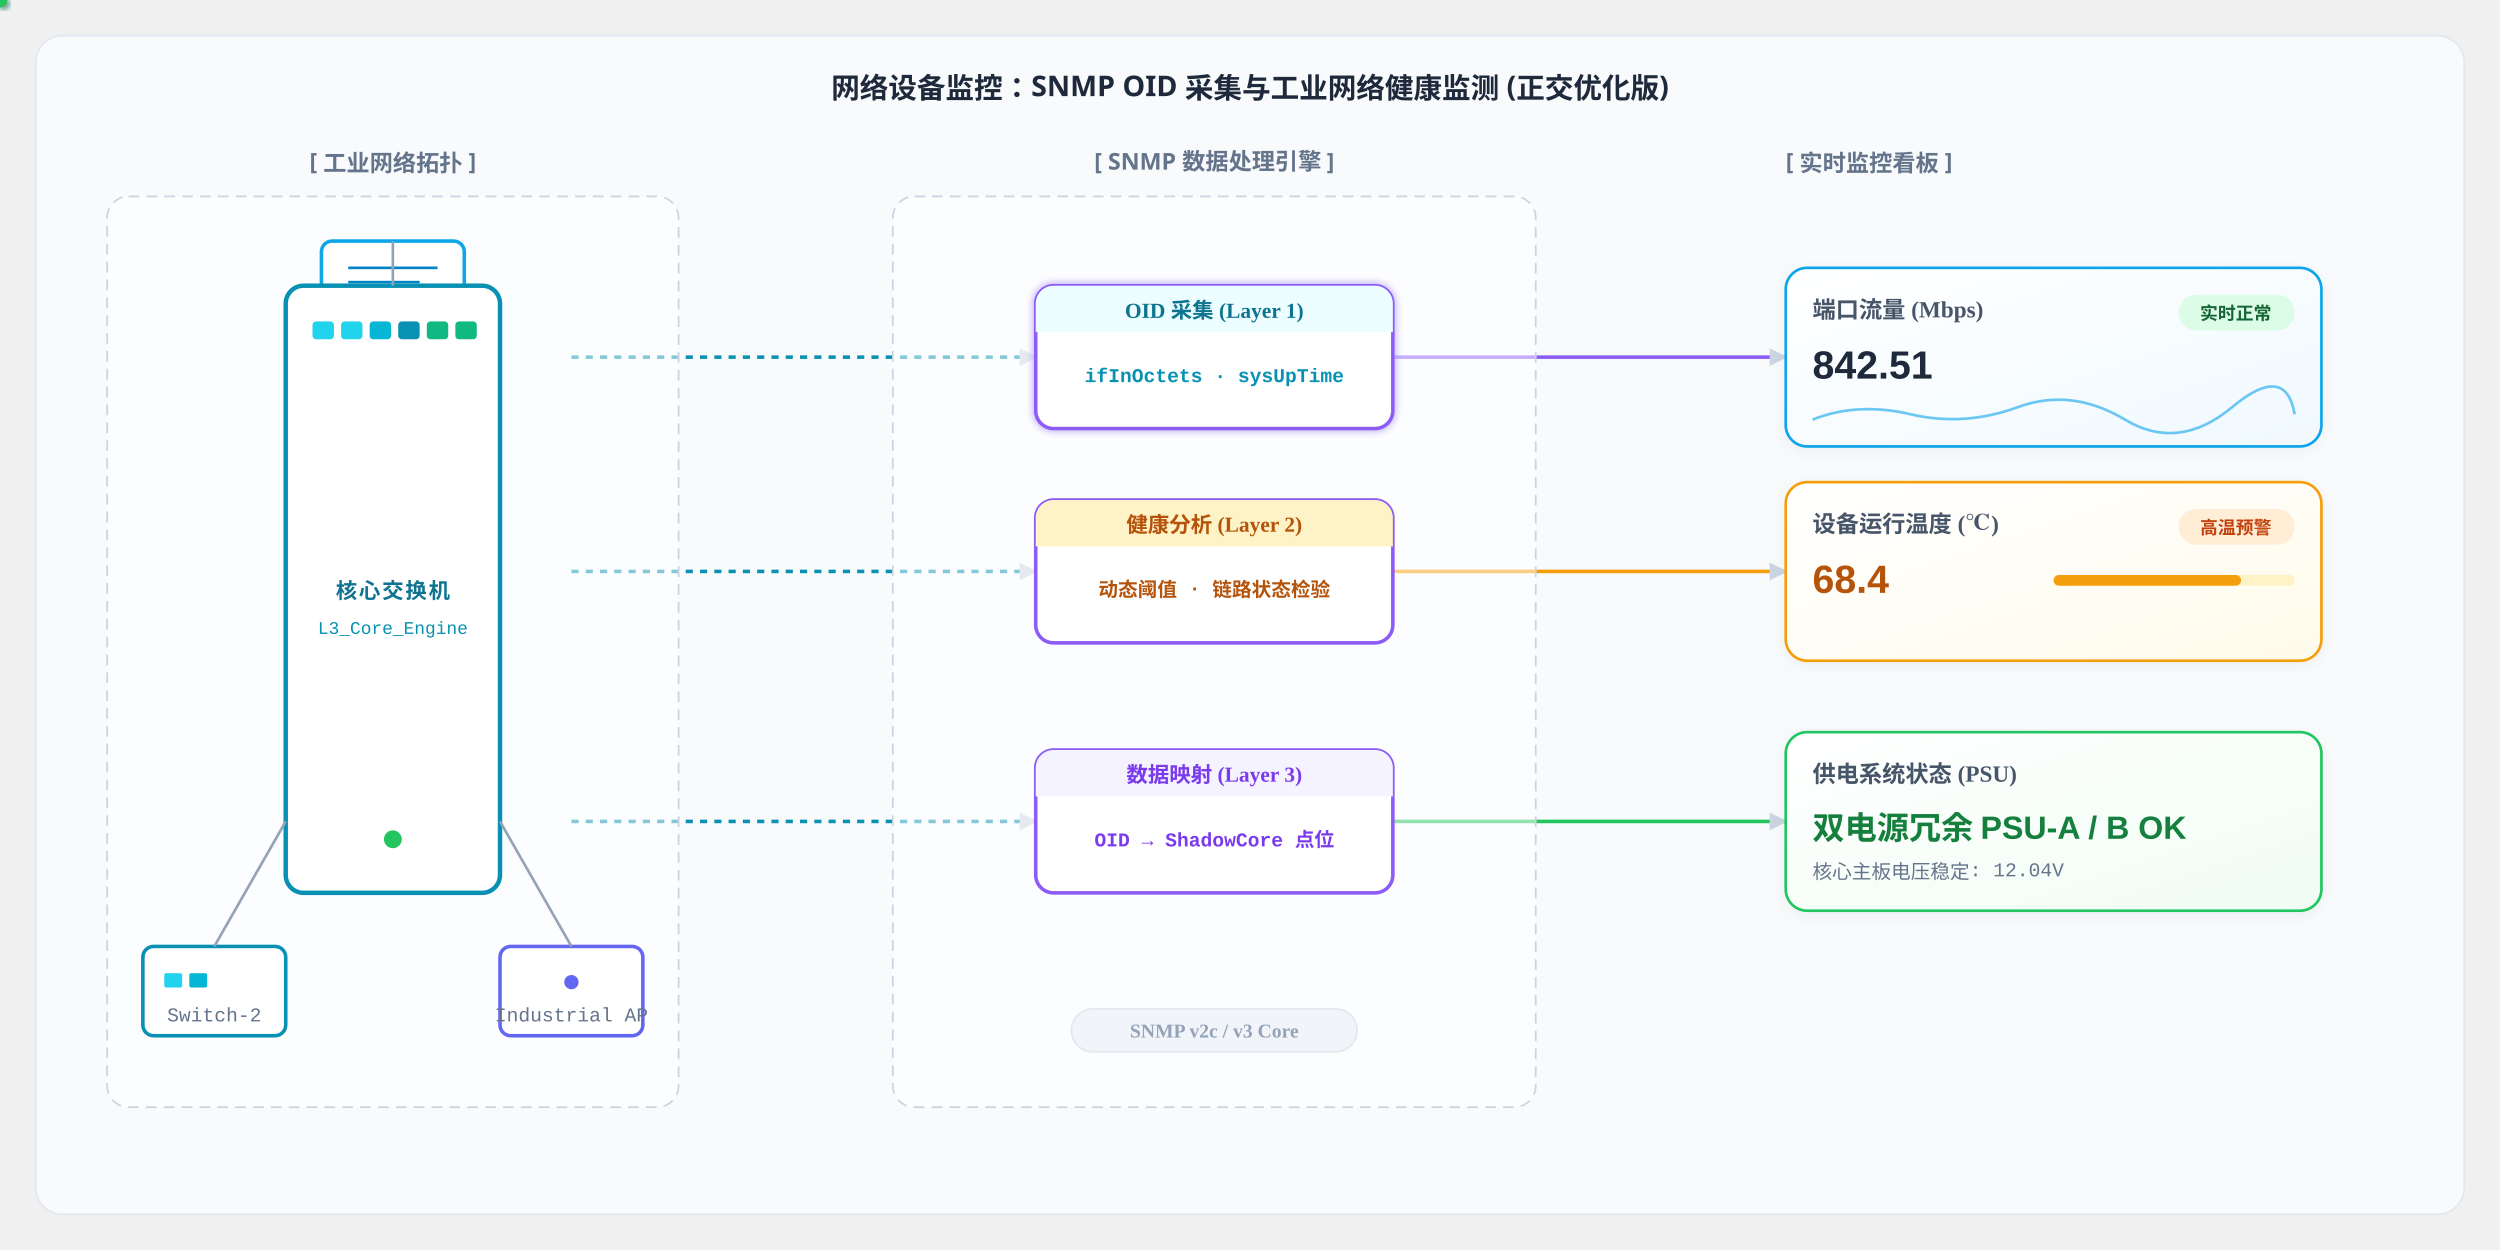
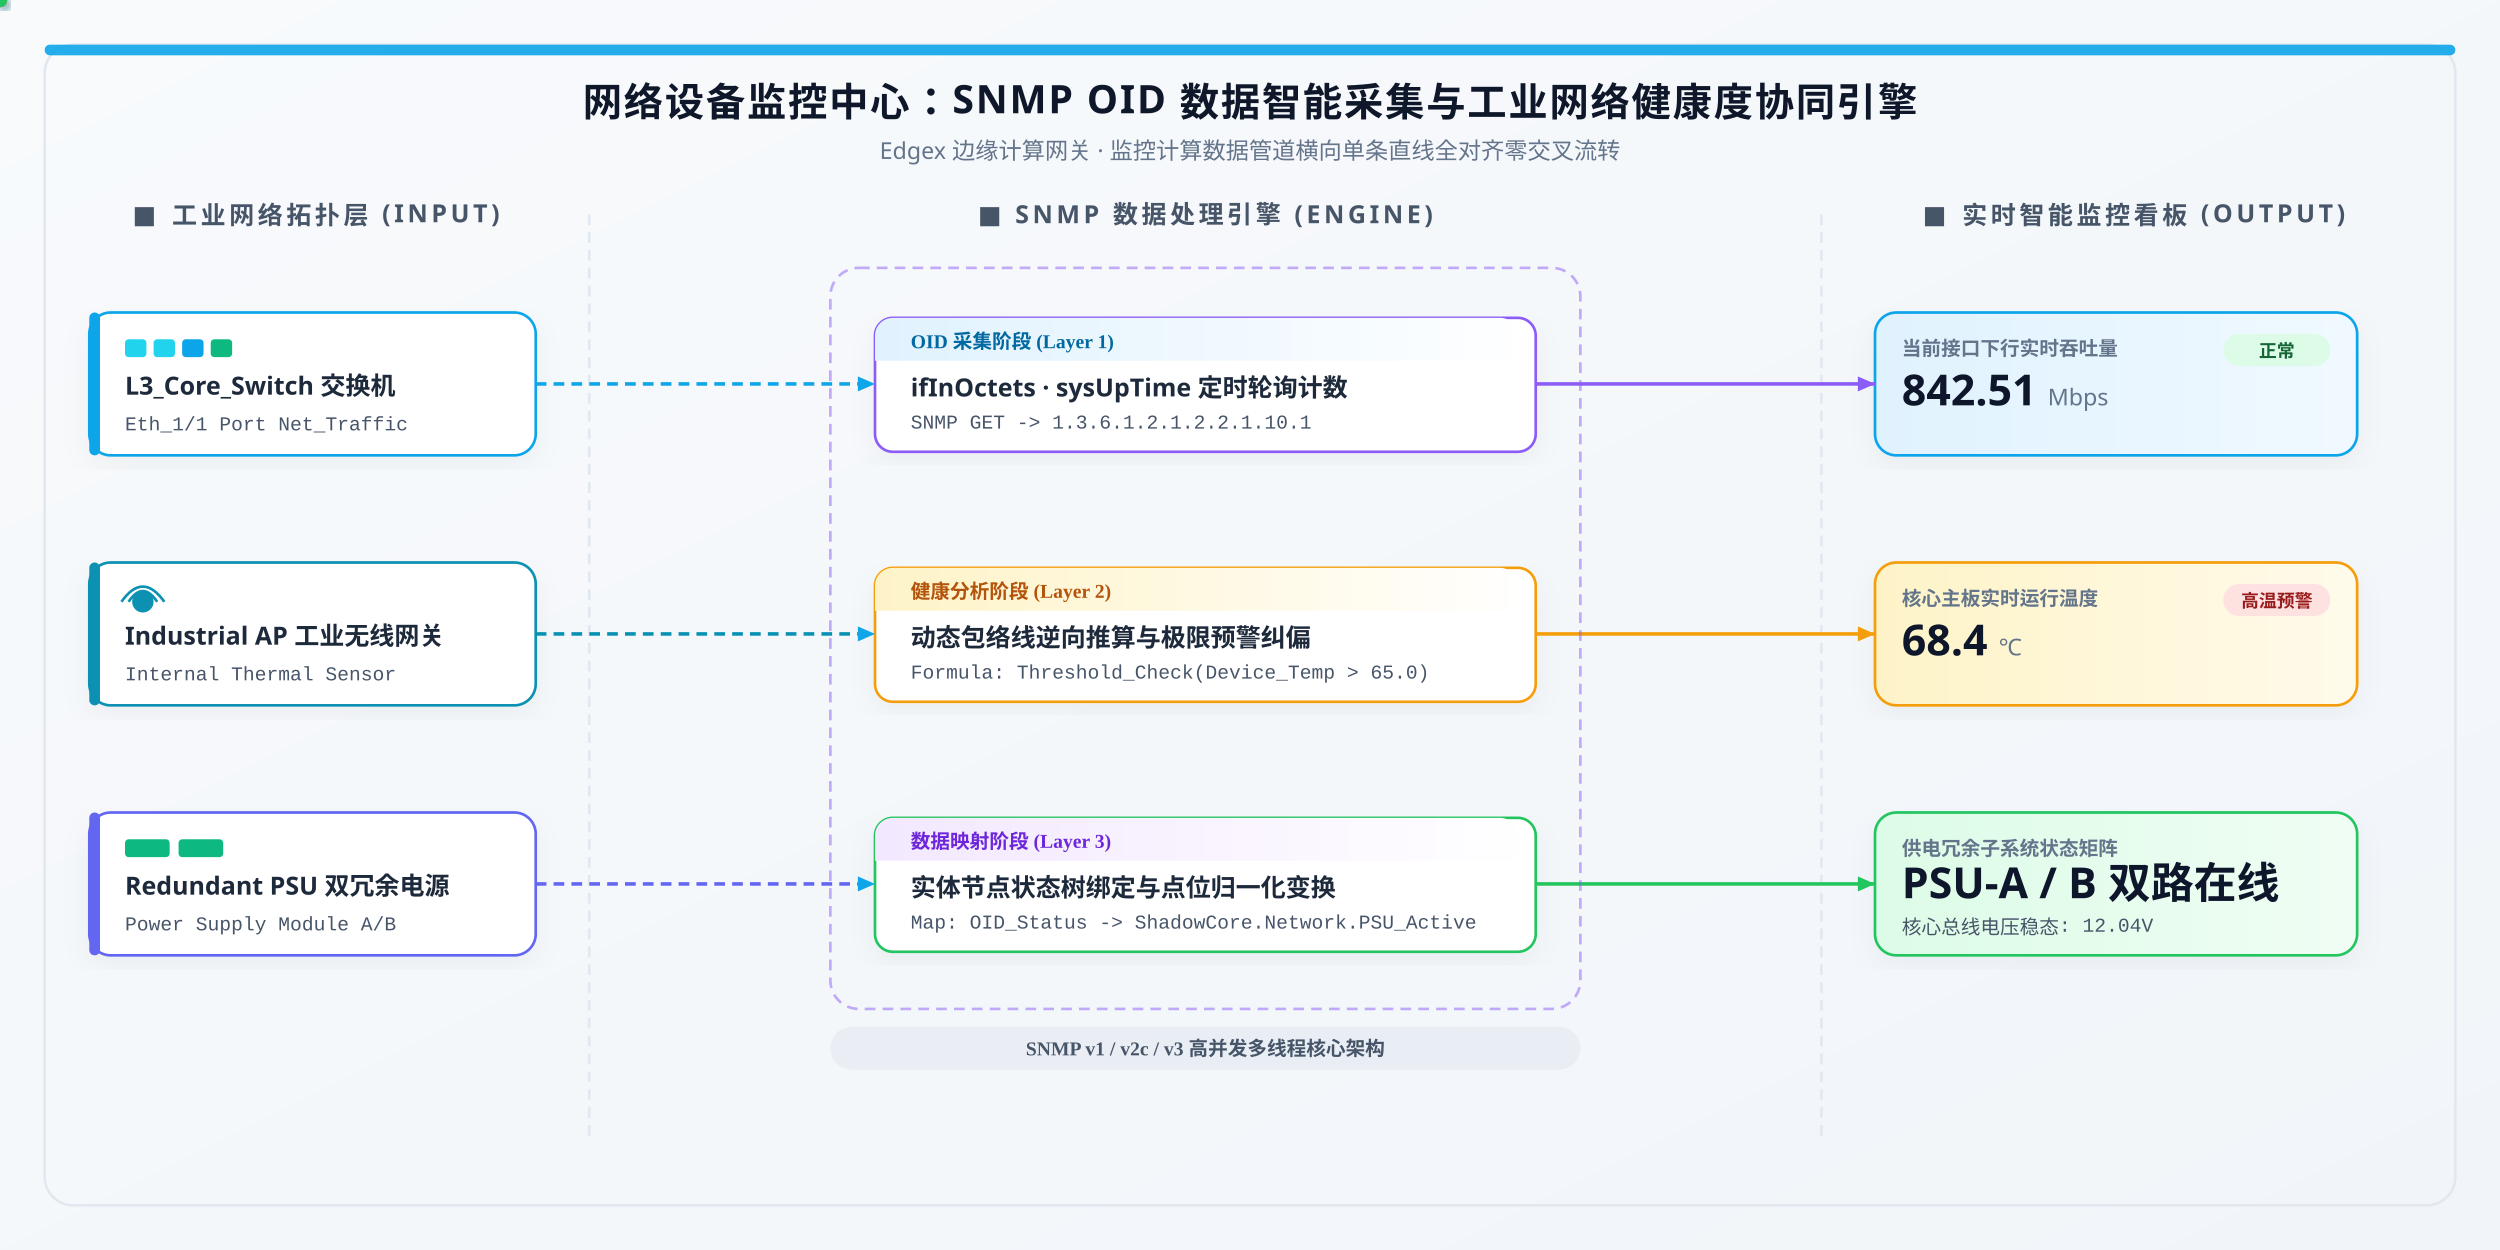
<svg xmlns="http://www.w3.org/2000/svg" width="1400" height="700" viewBox="0 0 1400 700">
  <defs>
+     <linearGradient id="bg_gradient" x1="0%" y1="0%" x2="100%" y2="100%">
+       <stop offset="0%" stop-color="#f8fafc" />
+       <stop offset="100%" stop-color="#f1f5f9" />
+     </linearGradient>
+     <filter id="card_shadow" x="-10%" y="-10%" width="120%" height="120%">
+       <feDropShadow dx="0" dy="6" stdDeviation="8" flood-color="#0f172a" flood-opacity="0.04" />
+     </filter>
    <filter id="net_glow" x="-20%" y="-20%" width="140%" height="140%">
-       <feGaussianBlur stdDeviation="2" result="blur" />
+       <feGaussianBlur stdDeviation="3" result="blur" />
      <feComposite in="SourceGraphic" in2="blur" operator="over" />
    </filter>
    <clipPath id="clip_net_a">
-       <rect width="200" height="85" rx="10" />
+       <rect width="360" height="75" rx="10" />
    </clipPath>
    <clipPath id="clip_net_b">
-       <rect width="200" height="85" rx="10" />
+       <rect width="360" height="75" rx="10" />
    </clipPath>
    <clipPath id="clip_net_c">
-       <rect width="200" height="85" rx="10" />
+       <rect width="360" height="75" rx="10" />
    </clipPath>
-     <linearGradient id="grad_blue" x1="0%" y1="0%" x2="100%" y2="100%">
-       <stop offset="0%" stop-color="#ffffff" />
+     <linearGradient id="grad_blue" x1="0" y1="0" x2="1" y2="0">
+       <stop offset="0%" stop-color="#e0f2fe" />
      <stop offset="100%" stop-color="#f0f9ff" />
    </linearGradient>
-     <linearGradient id="grad_purple" x1="0%" y1="0%" x2="100%" y2="100%">
-       <stop offset="0%" stop-color="#ffffff" />
-       <stop offset="100%" stop-color="#f5f3ff" />
-     </linearGradient>
-     <linearGradient id="grad_amber" x1="0%" y1="0%" x2="100%" y2="100%">
-       <stop offset="0%" stop-color="#ffffff" />
+     <linearGradient id="grad_amber" x1="0" y1="0" x2="1" y2="0">
+       <stop offset="0%" stop-color="#fef3c7" />
      <stop offset="100%" stop-color="#fffbeb" />
    </linearGradient>
-     <linearGradient id="grad_green" x1="0%" y1="0%" x2="100%" y2="100%">
-       <stop offset="0%" stop-color="#ffffff" />
+     <linearGradient id="grad_green" x1="0" y1="0" x2="1" y2="0">
+       <stop offset="0%" stop-color="#dcfce7" />
      <stop offset="100%" stop-color="#f0fdf4" />
    </linearGradient>
+     <linearGradient id="title_blue" x1="0" y1="0" x2="1" y2="0">
+       <stop offset="0%" stop-color="#e0f2fe" />
+       <stop offset="100%" stop-color="#ffffff" />
+     </linearGradient>
+     <linearGradient id="title_amber" x1="0" y1="0" x2="1" y2="0">
+       <stop offset="0%" stop-color="#fef3c7" />
+       <stop offset="100%" stop-color="#ffffff" />
+     </linearGradient>
+     <linearGradient id="title_purple" x1="0" y1="0" x2="1" y2="0">
+       <stop offset="0%" stop-color="#f3e8ff" />
+       <stop offset="100%" stop-color="#ffffff" />
+     </linearGradient>
+     <marker id="arrow_blue" viewBox="0 0 10 10" refX="8" refY="5" markerWidth="6" markerHeight="6" orient="auto">
+       <path d="M0 1.5 L8 5 L0 8.5 Z" fill="#0ea5e9" />
+     </marker>
+     <marker id="arrow_purple" viewBox="0 0 10 10" refX="8" refY="5" markerWidth="6" markerHeight="6" orient="auto">
+       <path d="M0 1.5 L8 5 L0 8.5 Z" fill="#8b5cf6" />
+     </marker>
+     <marker id="arrow_amber" viewBox="0 0 10 10" refX="8" refY="5" markerWidth="6" markerHeight="6" orient="auto">
+       <path d="M0 1.5 L8 5 L0 8.5 Z" fill="#f59e0b" />
+     </marker>
+     <marker id="arrow_green" viewBox="0 0 10 10" refX="8" refY="5" markerWidth="6" markerHeight="6" orient="auto">
+       <path d="M0 1.5 L8 5 L0 8.5 Z" fill="#22c55e" />
+     </marker>
    <style>
-       .bg-sub { fill:#f8fafc; stroke:#e2e8f0; stroke-width:1; }
-       .node-raw { fill:#ffffff; stroke:#0ea5e9; stroke-width:2; }
-       .node-raw-cyan { fill:#ffffff; stroke:#0891b2; stroke-width:2; }
-       .node-raw-indigo { fill:#ffffff; stroke:#6366f1; stroke-width:2; }
-       .node-calc { fill:#ffffff; stroke:#8b5cf6; stroke-width:2; }
-       .text-title { fill:#1e293b; font-family:'Segoe UI',sans-serif; font-weight:bold; font-size:16px; }
-       .text-code { fill:#64748b; font-family:'Courier New',monospace; font-size:11px; }
-       .flow-line { fill:none; stroke:#cbd5e1; stroke-width:2; marker-end:url(#arrowhead); }
-       .flow-line-active { stroke:#0ea5e9; stroke-dasharray:4; animation:dash 20s linear infinite; }
-       @keyframes dash { to { stroke-dashoffset:-1000; } }
-       .v-panel { stroke-width:1.5; filter:drop-shadow(0 2px 4px rgba(0,0,0,0.05)); }
-       .v-value { font-family:'Segoe UI',Arial; font-weight:800; font-size:22px; fill:#1e293b; }
-       .v-label { font-size:13px; fill:#475569; font-weight:bold; }
-       .sparkline { fill:none; stroke:#0ea5e9; stroke-width:1.5; opacity:0.6; }
-       .title-bg { fill:#f5f3ff; }
-       .title-bg-teal { fill:#ecfeff; }
-       .title-bg-amber { fill:#fef3c7; }
-       .topo-line { stroke:#94a3b8; stroke-width:1.5; fill:none; }
-       .blink { animation:port 1.5s ease-in-out infinite; }
-       @keyframes port { 0%,100%{opacity:1} 50%{opacity:0.4} }
+       .main-title { fill:#0f172a; font-family:'Segoe UI','Microsoft YaHei',sans-serif; font-weight:800; font-size:22px; letter-spacing:1px; }
+       .section-subtitle { fill:#64748b; font-family:'Segoe UI','Microsoft YaHei',sans-serif; font-size:13px; font-weight:400; }
+       .section-title { fill:#475569; font-family:'Segoe UI','Microsoft YaHei',sans-serif; font-weight:700; font-size:14px; letter-spacing:2px; }
+       .lbl { fill:#1e293b; font-family:'Segoe UI','Microsoft YaHei',sans-serif; font-size:14px; font-weight:600; }
+       .code { fill:#475569; font-family:'Consolas','Courier New',monospace; font-size:11px; }
+       .val { fill:#0f172a; font-family:'Segoe UI',sans-serif; font-weight:800; font-size:24px; }
+       .unit { fill:#64748b; font-size:13px; font-weight:500; }
+       .chart-lbl { fill:#64748b; font-family:'Segoe UI','Microsoft YaHei',sans-serif; font-size:11px; font-weight:600; }
+       .pulse { animation: blink 1.2s ease-in-out infinite; }
+       @keyframes blink { 0%,100%{opacity:1} 50%{opacity:0.4} }
+       .dash-line { stroke-dasharray: 6 4; animation: march 1.5s linear infinite; }
+       @keyframes march { to { stroke-dashoffset: -20; } }
    </style>
-     <marker id="arrowhead" viewBox="0 0 10 10" refX="9" refY="5" markerUnits="strokeWidth" markerWidth="5" markerHeight="5" orient="auto">
-       <path d="M 0 0 L 10 5 L 0 10 z" fill="#cbd5e1" />
-     </marker>
  </defs>
-   <rect width="1360" height="660" x="20" y="20" rx="15" class="bg-sub" />
-   <text x="700" y="55" text-anchor="middle" class="text-title">网络设备监控：SNMP OID 采集与工业网络健康监测 (正交优化版)</text>
-   <g id="logic-wires">
-     <path id="wire_layer_1" d="M 320 200 H 580" class="flow-line flow-line-active" style="stroke:#0891b2;" />
-     <path id="wire_oid_traffic" d="M 780 200 H 1000" class="flow-line" style="stroke:#8b5cf6;" />
-     <path id="wire_layer_2" d="M 320 320 H 580" class="flow-line flow-line-active" style="stroke:#0891b2;" />
-     <path id="wire_health_temp" d="M 780 320 H 1000" class="flow-line" style="stroke:#f59e0b;" />
-     <path id="wire_layer_3" d="M 320 460 H 580" class="flow-line flow-line-active" style="stroke:#0891b2;" />
-     <path id="wire_map_power" d="M 780 460 H 1000" class="flow-line" style="stroke:#22c55e;" />
+   <rect width="1400" height="700" fill="url(#bg_gradient)" />
+   <rect x="25" y="25" width="1350" height="650" rx="16" fill="none" stroke="#e2e8f0" stroke-width="1.5" />
+   <rect x="25" y="25" width="1350" height="6" rx="3" fill="#0ea5e9" opacity="0.9" />
+   <g transform="translate(700, 65)" text-anchor="middle">
+     <text class="main-title">网络设备监控中心：SNMP OID 数据智能采集与工业网络健康度协同引擎</text>
+     <text y="24" class="section-subtitle">Edgex 边缘计算网关 · 监控计算数据管道横向单条直线全对齐零交叉流转</text>
  </g>
-   <g transform="translate(60, 110)">
-     <rect width="320" height="510" rx="12" fill="#ffffff" stroke="#cbd5e1" stroke-dasharray="6,4" fill-opacity="0.5" />
-     <text x="160" y="-15" text-anchor="middle" class="text-title" style="font-size:13px; fill:#64748b;">[ 工业网络拓扑 ]</text>
-     <g transform="translate(120, 25)">
-       <rect width="80" height="45" rx="6" class="node-raw" />
-       <path d="M15 15 L65 15 M15 23 L55 23 M15 31 L45 31" stroke="#0284c7" stroke-width="1.5" fill="none" />
-       <text x="40" y="40" text-anchor="middle" class="text-code">Router</text>
+   <line x1="330" y1="120" x2="330" y2="640" stroke="#e2e8f0" stroke-width="1.5" stroke-dasharray="6 4" />
+   <line x1="1020" y1="120" x2="1020" y2="640" stroke="#e2e8f0" stroke-width="1.5" stroke-dasharray="6 4" />
+   <text x="177" y="125" text-anchor="middle" class="section-title">■ 工业网络拓扑层 (INPUT)</text>
+   <text x="675" y="125" text-anchor="middle" class="section-title">■ SNMP 数据处理引擎 (ENGINE)</text>
+   <text x="1195" y="125" text-anchor="middle" class="section-title">■ 实时智能监控看板 (OUTPUT)</text>
+   <g transform="translate(50, 175)" filter="url(#card_shadow)">
+     <rect width="250" height="80" rx="12" fill="#ffffff" stroke="#0ea5e9" stroke-width="1.5" />
+     <rect width="6" height="80" rx="3" fill="#0ea5e9" />
+     <g transform="translate(20, 15)">
+       <rect x="0" y="0" width="12" height="10" rx="2" fill="#22d3ee" class="pulse" />
+       <rect x="16" y="0" width="12" height="10" rx="2" fill="#22d3ee" />
+       <rect x="32" y="0" width="12" height="10" rx="2" fill="#0ea5e9" />
+       <rect x="48" y="0" width="12" height="10" rx="2" fill="#10b981" class="pulse" />
    </g>
-     <g transform="translate(100, 50)">
-       <rect width="120" height="340" rx="10" fill="#ffffff" stroke="#0891b2" stroke-width="2.5" />
-       <g transform="translate(15, 20)">
-         <rect x="0" y="0" width="12" height="10" rx="2" fill="#22d3ee" class="blink" />
-         <rect x="16" y="0" width="12" height="10" rx="2" fill="#22d3ee" class="blink" />
-         <rect x="32" y="0" width="12" height="10" rx="2" fill="#06b6d4" />
-         <rect x="48" y="0" width="12" height="10" rx="2" fill="#0891b2" />
-         <rect x="64" y="0" width="12" height="10" rx="2" fill="#10b981" />
-         <rect x="80" y="0" width="12" height="10" rx="2" fill="#10b981" class="blink" />
-       </g>
-       <text x="60" y="175" text-anchor="middle" class="v-label" style="fill:#0e7490; font-size:12px; letter-spacing:1px;">核心交换机</text>
-       <text x="60" y="195" text-anchor="middle" class="text-code" style="fill:#0891b2; font-size:10px;">L3_Core_Engine</text>
-       <circle cx="60" cy="310" r="5" fill="#22c55e">
-         <animate attributeName="opacity" values="1;0.3;1" dur="1.2s" repeatCount="indefinite" />
-       </circle>
+     <text x="20" y="46" class="lbl">L3_Core_Switch 交换机</text>
+     <text x="20" y="66" class="code">Eth_1/1 Port Net_Traffic</text>
+   </g>
+   <g transform="translate(490, 178)" filter="url(#card_shadow)">
+     <rect width="370" height="75" rx="10" fill="#ffffff" stroke="#8b5cf6" stroke-width="1.5" />
+     <g clip-path="url(#clip_net_a)">
+       <rect width="370" height="24" fill="url(#title_blue)" />
    </g>
-     <g transform="translate(20, 420)">
-       <rect width="80" height="50" rx="6" class="node-raw-cyan" />
-       <rect x="12" y="15" width="10" height="8" rx="1" fill="#22d3ee" />
-       <rect x="26" y="15" width="10" height="8" rx="1" fill="#06b6d4" />
-       <text x="40" y="42" text-anchor="middle" class="text-code">Switch-2</text>
+     <text x="20" y="17" style="font-size:11px; font-weight:700; fill:#0369a1;">OID 采集阶段 (Layer 1)</text>
+     <text x="20" y="44" class="lbl">ifInOctets · sysUpTime 定时轮询计数</text>
+     <text x="20" y="62" class="code">SNMP GET -&gt; 1.3.6.1.2.1.2.2.1.10.1</text>
+   </g>
+   <g transform="translate(1050, 175)" filter="url(#card_shadow)">
+     <rect width="270" height="80" rx="12" fill="url(#grad_blue)" stroke="#0ea5e9" stroke-width="1.5" />
+     <text x="15" y="24" class="chart-lbl">当前接口下行实时吞吐量</text>
+     <text x="15" y="52" class="val" fill="#0284c7">842.51 <tspan class="unit">Mbps</tspan>
+     </text>
+     <rect x="195" y="12" width="60" height="18" rx="9" fill="#dcfce7" />
+     <text x="225" y="25" text-anchor="middle" fill="#166534" font-size="10" font-weight="bold">正常</text>
+   </g>
+   <path d="M 300 215 H 490" stroke="#0ea5e9" stroke-width="2" marker-end="url(#arrow_blue)" class="dash-line" />
+   <path d="M 860 215 H 1050" stroke="#8b5cf6" stroke-width="2" marker-end="url(#arrow_purple)" />
+   <g transform="translate(50, 315)" filter="url(#card_shadow)">
+     <rect width="250" height="80" rx="12" fill="#ffffff" stroke="#0891b2" stroke-width="1.5" />
+     <rect width="6" height="80" rx="3" fill="#0891b2" />
+     <circle cx="30" cy="22" r="6" fill="#0891b2" />
+     <path d="M 18 22 Q 30 5 42 22 M 22 22 Q 30 10 38 22" fill="none" stroke="#0891b2" stroke-width="1.5" />
+     <text x="20" y="46" class="lbl">Industrial AP 工业无线网关</text>
+     <text x="20" y="66" class="code">Internal Thermal Sensor</text>
+   </g>
+   <g transform="translate(490, 318)" filter="url(#card_shadow)">
+     <rect width="370" height="75" rx="10" fill="#ffffff" stroke="#f59e0b" stroke-width="1.5" />
+     <g clip-path="url(#clip_net_b)">
+       <rect width="370" height="24" fill="url(#title_amber)" />
    </g>
-     <g transform="translate(220, 420)">
-       <rect width="80" height="50" rx="6" class="node-raw-indigo" />
-       <circle cx="40" cy="20" r="4" fill="#6366f1" />
-       <text x="40" y="42" text-anchor="middle" class="text-code">Industrial AP</text>
+     <text x="20" y="17" style="font-size:11px; font-weight:700; fill:#b45309;">健康分析阶段 (Layer 2)</text>
+     <text x="20" y="44" class="lbl">动态包络线逆向推算与极限预警纠偏</text>
+     <text x="20" y="62" class="code">Formula: Threshold_Check(Device_Temp &gt; 65.0)</text>
+   </g>
+   <g transform="translate(1050, 315)" filter="url(#card_shadow)">
+     <rect width="270" height="80" rx="12" fill="url(#grad_amber)" stroke="#f59e0b" stroke-width="1.5" />
+     <text x="15" y="24" class="chart-lbl">核心主板实时运行温度</text>
+     <text x="15" y="52" class="val" fill="#b45309">68.4 <tspan class="unit">℃</tspan>
+     </text>
+     <rect x="195" y="12" width="60" height="18" rx="9" fill="#fee2e2" />
+     <text x="225" y="25" text-anchor="middle" fill="#991b1b" font-size="10" font-weight="bold">高温预警</text>
+   </g>
+   <path d="M 300 355 H 490" stroke="#0891b2" stroke-width="2" marker-end="url(#arrow_blue)" class="dash-line" />
+   <path d="M 860 355 H 1050" stroke="#f59e0b" stroke-width="2" marker-end="url(#arrow_amber)" />
+   <g transform="translate(50, 455)" filter="url(#card_shadow)">
+     <rect width="250" height="80" rx="12" fill="#ffffff" stroke="#6366f1" stroke-width="1.5" />
+     <rect width="6" height="80" rx="3" fill="#6366f1" />
+     <rect x="20" y="15" width="25" height="10" rx="2" fill="#10b981" />
+     <rect x="50" y="15" width="25" height="10" rx="2" fill="#10b981" />
+     <text x="20" y="46" class="lbl">Redundant PSU 双冗余电源</text>
+     <text x="20" y="66" class="code">Power Supply Module A/B</text>
+   </g>
+   <g transform="translate(490, 458)" filter="url(#card_shadow)">
+     <rect width="370" height="75" rx="10" fill="#ffffff" stroke="#22c55e" stroke-width="1.5" />
+     <g clip-path="url(#clip_net_c)">
+       <rect width="370" height="24" fill="url(#title_purple)" />
    </g>
-     <line x1="160" y1="25" x2="160" y2="50" class="topo-line" />
-     <line x1="100" y1="350" x2="60" y2="420" class="topo-line" />
-     <line x1="220" y1="350" x2="260" y2="420" class="topo-line" />
+     <text x="20" y="17" style="font-size:11px; font-weight:700; fill:#6d28d9;">数据映射阶段 (Layer 3)</text>
+     <text x="20" y="44" class="lbl">实体节点状态树绑定与点位归一化变换</text>
+     <text x="20" y="62" class="code">Map: OID_Status -&gt; ShadowCore.Network.PSU_Active</text>
  </g>
-   <g transform="translate(500, 110)">
-     <rect width="360" height="510" rx="12" fill="#ffffff" stroke="#cbd5e1" stroke-dasharray="6,4" fill-opacity="0.5" />
-     <text x="180" y="-15" text-anchor="middle" class="text-title" style="font-size:13px; fill:#64748b;">[ SNMP 数据处理引擎 ]</text>
-     <g transform="translate(80, 50)">
-       <rect width="200" height="80" rx="10" class="node-calc" stroke="#8b5cf6" filter="url(#net_glow)" />
-       <g clip-path="url(#clip_net_a)">
-         <rect width="200" height="26" class="title-bg-teal" />
-       </g>
-       <text x="100" y="18" text-anchor="middle" style="font-size:12px; font-weight:bold; fill:#0e7490;">OID 采集 (Layer 1)</text>
-       <text x="100" y="54" text-anchor="middle" class="text-code" style="fill:#0891b2; font-weight:bold;">ifInOctets · sysUpTime</text>
-     </g>
-     <g transform="translate(80, 170)">
-       <rect width="200" height="80" rx="10" class="node-calc" stroke="#f59e0b" />
-       <g clip-path="url(#clip_net_b)">
-         <rect width="200" height="26" class="title-bg-amber" />
-       </g>
-       <text x="100" y="18" text-anchor="middle" style="font-size:12px; font-weight:bold; fill:#b45309;">健康分析 (Layer 2)</text>
-       <text x="100" y="54" text-anchor="middle" class="text-code" style="fill:#b45309; font-weight:bold;">动态阈值 · 链路状态检验</text>
-     </g>
-     <g transform="translate(80, 310)">
-       <rect width="200" height="80" rx="10" class="node-calc" stroke="#22c55e" />
-       <g clip-path="url(#clip_net_c)">
-         <rect width="200" height="26" class="title-bg" />
-       </g>
-       <text x="100" y="18" text-anchor="middle" style="font-size:12px; font-weight:bold; fill:#7c3aed;">数据映射 (Layer 3)</text>
-       <text x="100" y="54" text-anchor="middle" class="text-code" style="fill:#7c3aed; font-weight:bold;">OID → ShadowCore 点位</text>
-     </g>
-     <rect x="100" y="455" width="160" height="24" rx="12" fill="#f1f5f9" stroke="#e2e8f0" />
-     <text x="180" y="471" text-anchor="middle" style="font-size:11px; fill:#94a3b8; font-weight:bold;">SNMP v2c / v3 Core</text>
+   <g transform="translate(1050, 455)" filter="url(#card_shadow)">
+     <rect width="270" height="80" rx="12" fill="url(#grad_green)" stroke="#22c55e" stroke-width="1.5" />
+     <text x="15" y="24" class="chart-lbl">供电冗余子系统状态矩阵</text>
+     <text x="15" y="48" class="val" fill="#166534" font-size="15px">PSU-A / B 双路在线</text>
+     <text x="15" y="68" class="code" fill="#16a34a">核心总线电压稳态: 12.04V</text>
  </g>
-   <g transform="translate(1000, 110)">
-     <text x="0" y="-15" class="text-title" style="font-size:13px; fill:#64748b;">[ 实时监控看板 ]</text>
-     <g transform="translate(0, 40)">
-       <rect width="300" height="100" rx="12" fill="url(#grad_blue)" stroke="#0ea5e9" class="v-panel" />
-       <text x="15" y="28" class="v-label">端口流量 (Mbps)</text>
-       <text x="15" y="62" class="v-value">842.51</text>
-       <rect x="220" y="15" width="65" height="20" rx="10" fill="#dcfce7" />
-       <text x="252" y="29" text-anchor="middle" style="fill:#166534; font-size:10px; font-weight:bold">实时正常</text>
-       <path class="sparkline" d="M15 85 Q 40 75, 70 82 T 130 78 T 190 85 T 250 78 T 285 82" />
-     </g>
-     <g transform="translate(0, 160)">
-       <rect width="300" height="100" rx="12" fill="url(#grad_amber)" stroke="#f59e0b" class="v-panel" />
-       <text x="15" y="28" class="v-label">设备运行温度 (℃)</text>
-       <text x="15" y="62" class="v-value" style="fill:#b45309">68.4</text>
-       <rect x="220" y="15" width="65" height="20" rx="10" fill="#ffedd5" />
-       <text x="252" y="29" text-anchor="middle" style="fill:#c2410c; font-size:10px; font-weight:bold">高温预警</text>
-       <rect x="150" y="52" width="135" height="6" rx="3" fill="#fef3c7" />
-       <rect x="150" y="52" width="105" height="6" rx="3" fill="#f59e0b" />
-     </g>
-     <g transform="translate(0, 300)">
-       <rect width="300" height="100" rx="12" fill="url(#grad_green)" stroke="#22c55e" class="v-panel" />
-       <text x="15" y="28" class="v-label">供电系统状态 (PSU)</text>
-       <text x="15" y="60" class="v-value" style="font-size:18px; fill:#15803d">双电源冗余 PSU-A / B OK</text>
-       <text x="15" y="82" class="text-code" style="color:#16a34a;">核心主板电压稳定: 12.04V</text>
-     </g>
-   </g>
-   <circle r="4" fill="#06b6d4" filter="url(#net_glow)">
-     <animateMotion dur="2.2s" repeatCount="indefinite">
-       <mpath href="#wire_layer_1" />
-     </animateMotion>
+   <path d="M 300 495 H 490" stroke="#6366f1" stroke-width="2" marker-end="url(#arrow_blue)" class="dash-line" />
+   <path d="M 860 495 H 1050" stroke="#22c55e" stroke-width="2" marker-end="url(#arrow_green)" />
+   <rect x="465" y="150" width="420" height="415" rx="16" fill="none" stroke="#8b5cf6" stroke-width="1.5" stroke-dasharray="6 4" opacity="0.5" />
+   <rect x="465" y="575" width="420" height="24" rx="12" fill="#e2e8f0" opacity="0.6" />
+   <text x="675" y="591" text-anchor="middle" style="font-size:11px; fill:#475569; font-weight:700;">SNMP v1 / v2c / v3 高并发多线程核心架构</text>
+   <circle r="4" fill="#0ea5e9" filter="url(#net_glow)">
+     <animateMotion dur="1.3s" repeatCount="indefinite" path="M 300 215 H 490" />
  </circle>
-   <circle r="4" fill="#0ea5e9" filter="url(#net_glow)">
-     <animateMotion dur="2.6s" repeatCount="indefinite">
-       <mpath href="#wire_layer_2" />
-     </animateMotion>
+   <circle r="4" fill="#0891b2" filter="url(#net_glow)">
+     <animateMotion dur="1.6s" repeatCount="indefinite" path="M 300 355 H 490" />
  </circle>
-   <circle r="4" fill="#10b981" filter="url(#net_glow)">
-     <animateMotion dur="3.0s" repeatCount="indefinite">
-       <mpath href="#wire_layer_3" />
-     </animateMotion>
+   <circle r="4" fill="#6366f1" filter="url(#net_glow)">
+     <animateMotion dur="1.1s" repeatCount="indefinite" path="M 300 495 H 490" />
  </circle>
-   <circle r="4" fill="#a855f7" filter="url(#net_glow)">
-     <animateMotion dur="1.8s" repeatCount="indefinite">
-       <mpath href="#wire_oid_traffic" />
-     </animateMotion>
+   <circle r="4" fill="#8b5cf6" filter="url(#net_glow)">
+     <animateMotion dur="1.4s" repeatCount="indefinite" path="M 860 215 H 1050" />
  </circle>
  <circle r="4" fill="#f59e0b" filter="url(#net_glow)">
-     <animateMotion dur="2.0s" repeatCount="indefinite">
-       <mpath href="#wire_health_temp" />
-     </animateMotion>
+     <animateMotion dur="1.2s" repeatCount="indefinite" path="M 860 355 H 1050" />
  </circle>
  <circle r="4" fill="#22c55e" filter="url(#net_glow)">
-     <animateMotion dur="2.2s" repeatCount="indefinite">
-       <mpath href="#wire_map_power" />
-     </animateMotion>
+     <animateMotion dur="1.5s" repeatCount="indefinite" path="M 860 495 H 1050" />
  </circle>
</svg>
